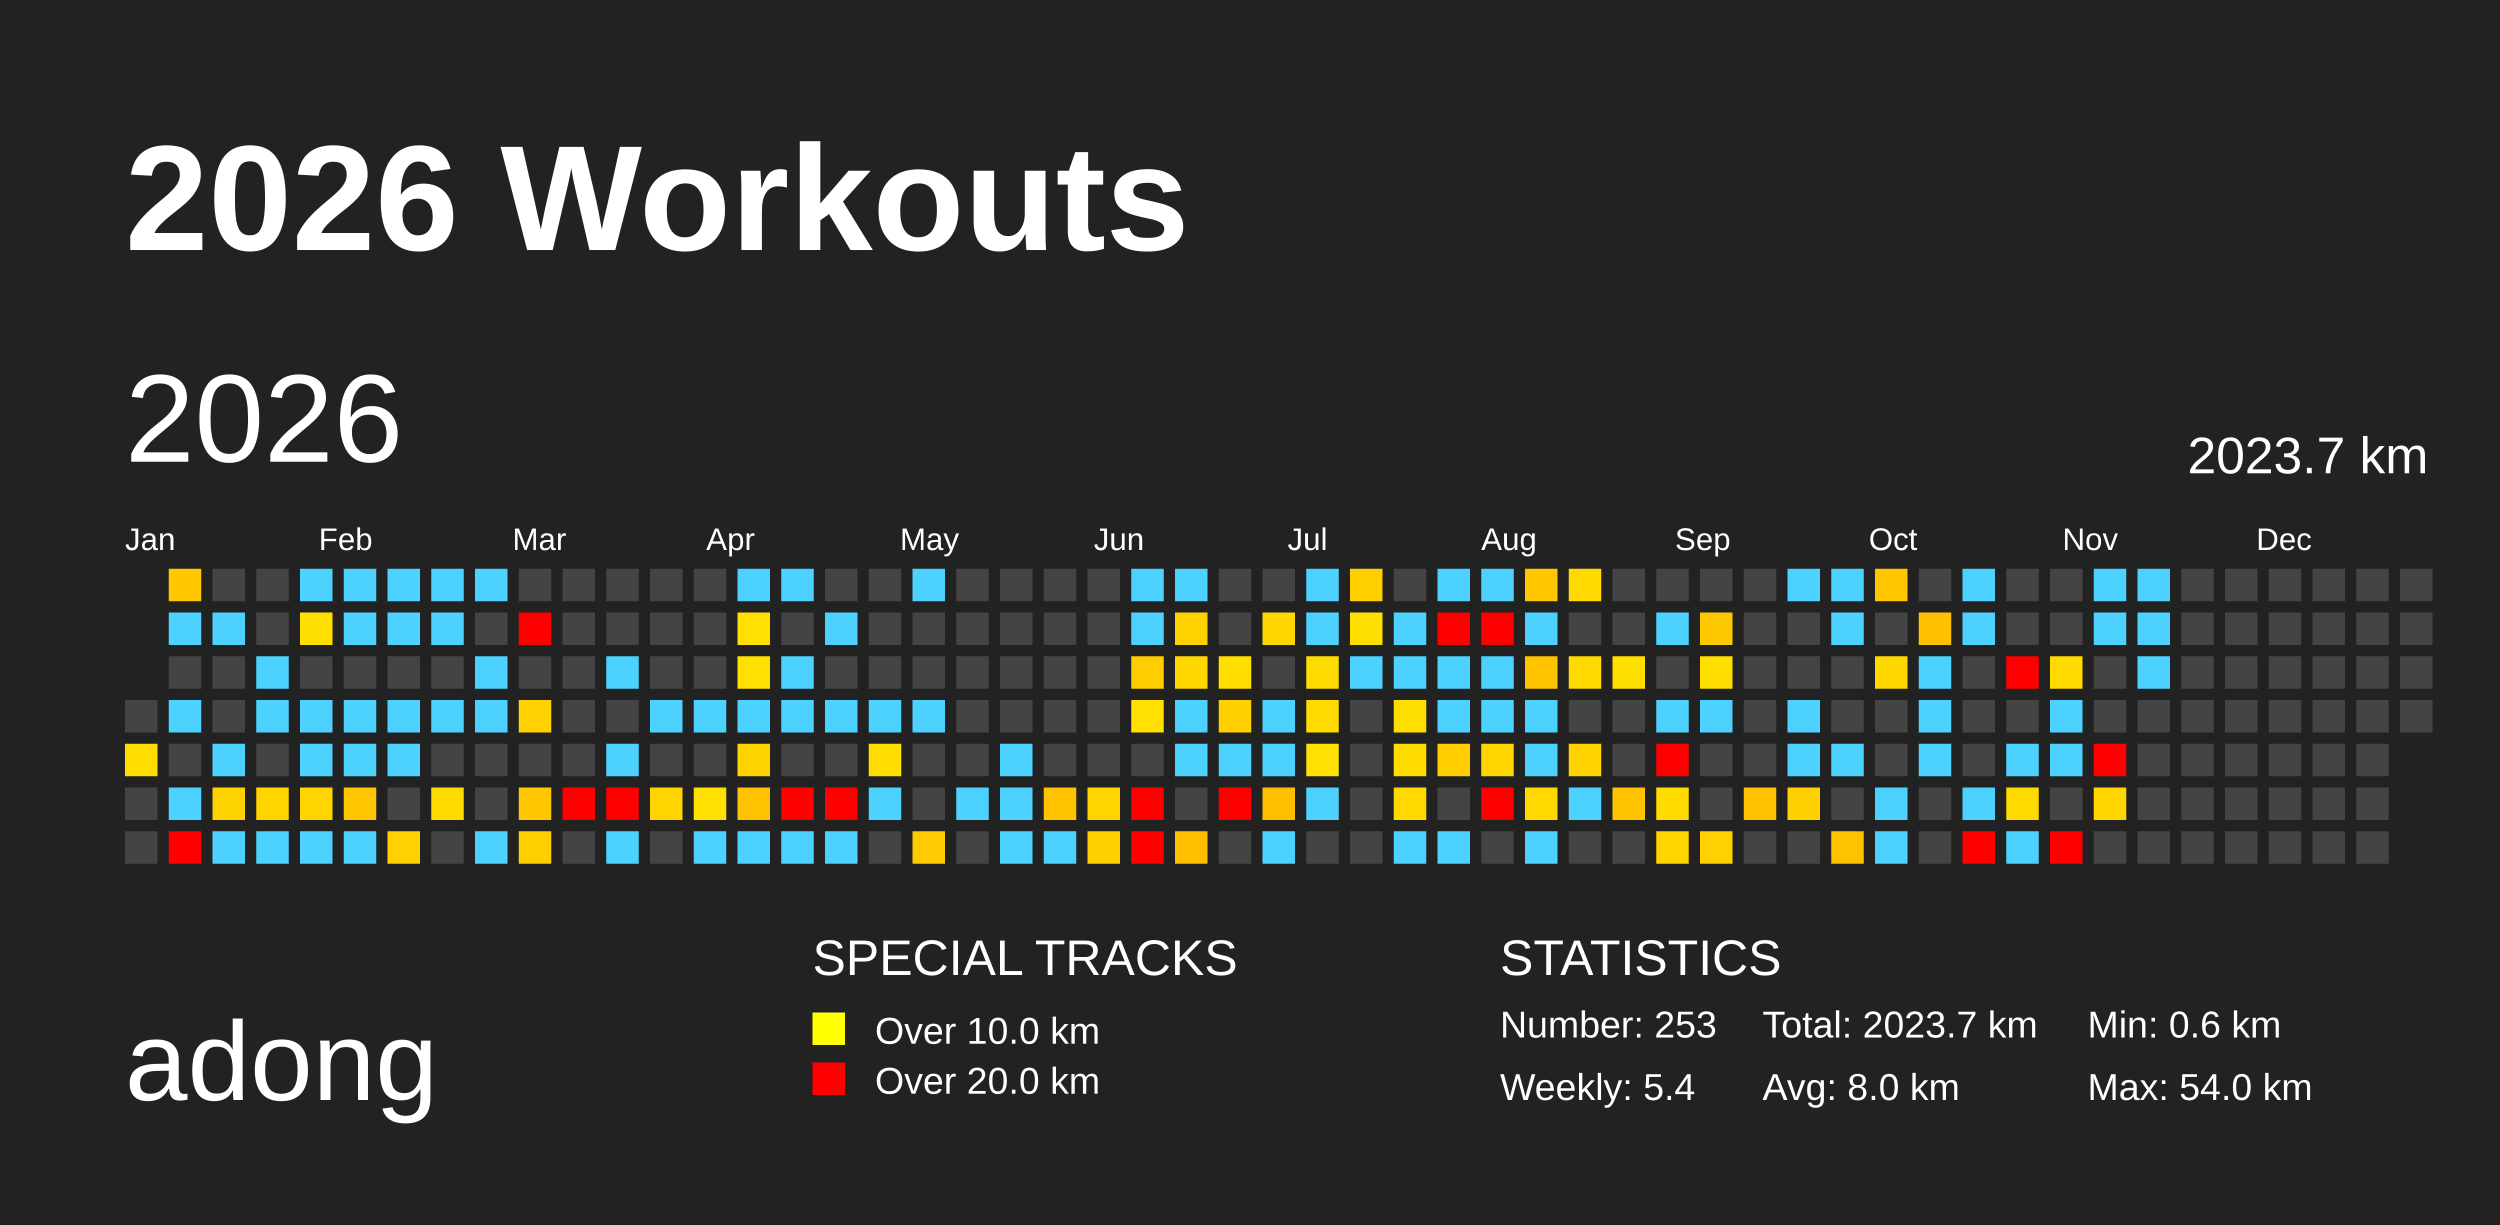
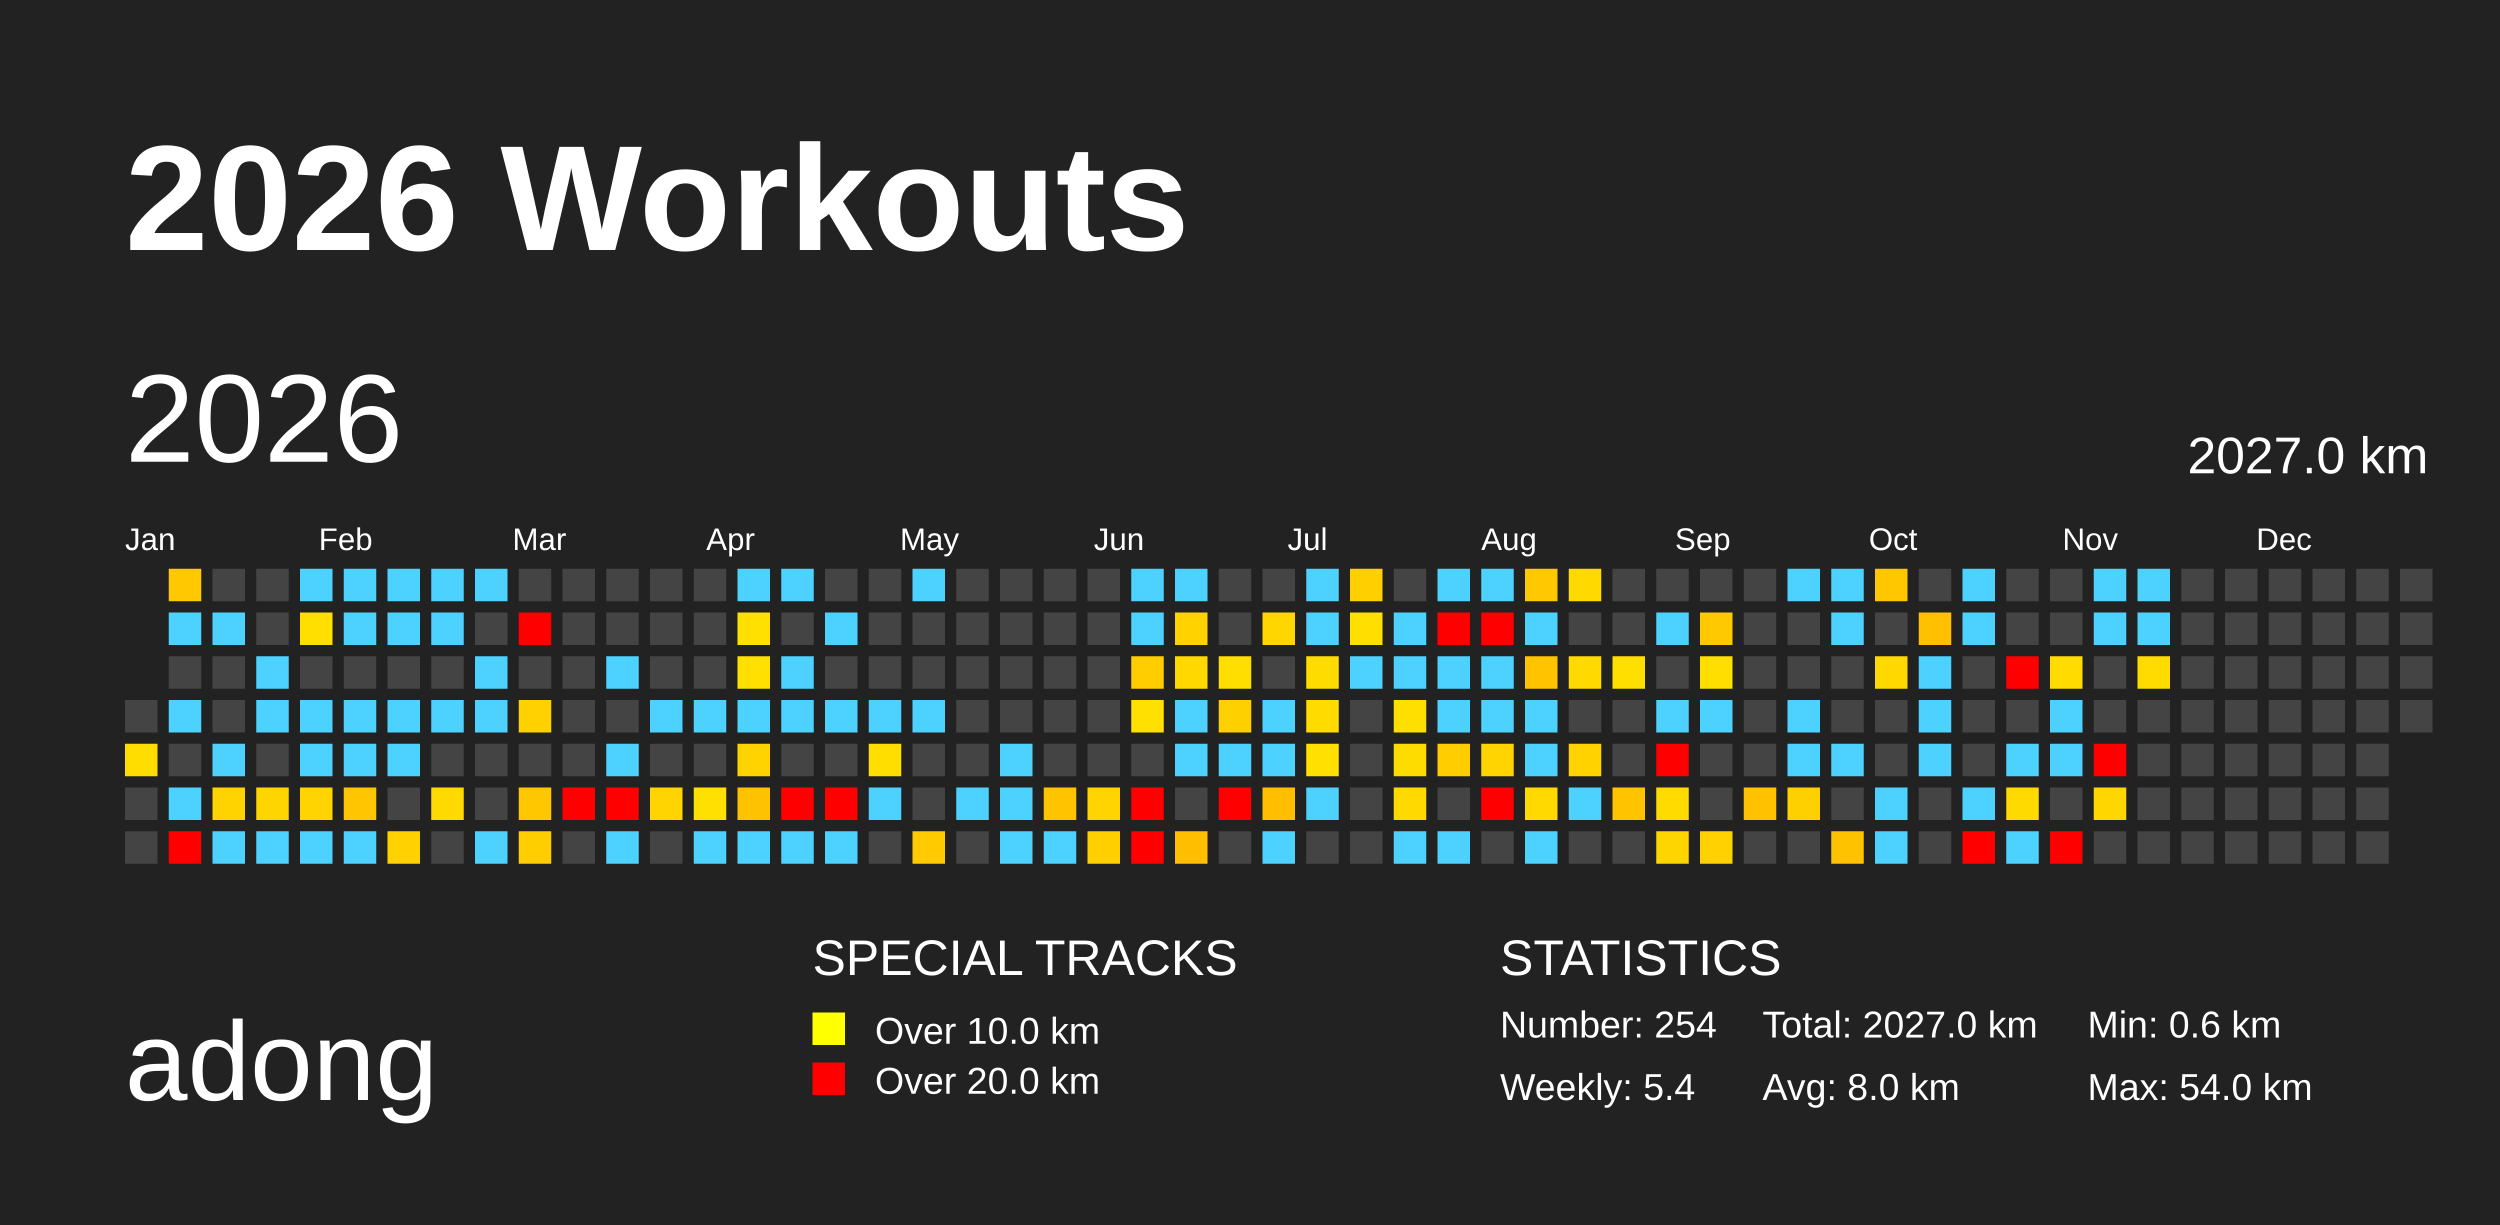
<svg xmlns="http://www.w3.org/2000/svg" baseProfile="full" height="98mm" version="1.1" viewBox="0,0,200,98" width="200mm">
  <defs>
    <pattern height="2" id="indoor-stripe" patternUnits="userSpaceOnUse" width="2">
      <line stroke="white" stroke-opacity="0.45" stroke-width="0.5" x1="0" x2="2" y1="2" y2="0" />
    </pattern>
  </defs>
  <rect fill="#222222" height="98" width="200" x="0" y="0" />
  <text fill="#FFFFFF" style="font-size:12px; font-family:Arial; font-weight:bold;" x="10" y="20">2026 Workouts</text>
  <text fill="#FFFFFF" style="font-size:9px; font-family:Arial" x="10" y="88">adong</text>
  <text fill="#FFFFFF" style="font-size:4px; font-family:Arial" x="65" y="78">SPECIAL TRACKS</text>
  <rect fill="yellow" height="2.6" width="2.6" x="65" y="81" />
  <text fill="#FFFFFF" style="font-size:3px; font-family:Arial" x="70" y="83.5">Over 10.0 km</text>
  <rect fill="red" height="2.6" width="2.6" x="65" y="85" />
  <text fill="#FFFFFF" style="font-size:3px; font-family:Arial" x="70" y="87.5">Over 20.0 km</text>
  <text fill="#FFFFFF" style="font-size:4px; font-family:Arial" x="120" y="78">STATISTICS</text>
-   <text fill="#FFFFFF" style="font-size:3px; font-family:Arial" x="120" y="83">Number: 253</text>
+   <text fill="#FFFFFF" style="font-size:3px; font-family:Arial" x="120" y="83">Number: 254</text>
  <text fill="#FFFFFF" style="font-size:3px; font-family:Arial" x="120" y="88">Weekly: 5.4</text>
-   <text fill="#FFFFFF" style="font-size:3px; font-family:Arial" x="141" y="83">Total: 2023.7 km</text>
+   <text fill="#FFFFFF" style="font-size:3px; font-family:Arial" x="141" y="83">Total: 2027.0 km</text>
  <text fill="#FFFFFF" style="font-size:3px; font-family:Arial" x="141" y="88">Avg: 8.0 km</text>
  <text fill="#FFFFFF" style="font-size:3px; font-family:Arial" x="167" y="83">Min: 0.6 km</text>
  <text fill="#FFFFFF" style="font-size:3px; font-family:Arial" x="167" y="88">Max: 54.0 km</text>
  <text dominant-baseline="hanging" fill="#FFFFFF" style="font-size:10.0px; font-family:Arial;" x="10" y="30">2026</text>
-   <text dominant-baseline="hanging" fill="#FFFFFF" style="font-size:4.125px; font-family:Arial;" x="175" y="35">2023.7 km</text>
+   <text dominant-baseline="hanging" fill="#FFFFFF" style="font-size:4.125px; font-family:Arial;" x="175" y="35">2027.0 km</text>
  <text fill="#FFFFFF" style="font-size:2.5px; font-family:Arial" x="10.0" y="44">Jan</text>
  <text fill="#FFFFFF" style="font-size:2.5px; font-family:Arial" x="25.5" y="44">Feb</text>
  <text fill="#FFFFFF" style="font-size:2.5px; font-family:Arial" x="41.0" y="44">Mar</text>
  <text fill="#FFFFFF" style="font-size:2.5px; font-family:Arial" x="56.5" y="44">Apr</text>
  <text fill="#FFFFFF" style="font-size:2.5px; font-family:Arial" x="72.0" y="44">May</text>
  <text fill="#FFFFFF" style="font-size:2.5px; font-family:Arial" x="87.5" y="44">Jun</text>
  <text fill="#FFFFFF" style="font-size:2.5px; font-family:Arial" x="103.0" y="44">Jul</text>
  <text fill="#FFFFFF" style="font-size:2.5px; font-family:Arial" x="118.5" y="44">Aug</text>
  <text fill="#FFFFFF" style="font-size:2.5px; font-family:Arial" x="134.0" y="44">Sep</text>
  <text fill="#FFFFFF" style="font-size:2.5px; font-family:Arial" x="149.5" y="44">Oct</text>
  <text fill="#FFFFFF" style="font-size:2.5px; font-family:Arial" x="165.0" y="44">Nov</text>
  <text fill="#FFFFFF" style="font-size:2.5px; font-family:Arial" x="180.5" y="44">Dec</text>
  <rect fill="#444444" height="2.6" width="2.6" x="10.0" y="56.0" />
  <rect fill="#ffdd00" height="2.6" width="2.6" x="10.0" y="59.5" />
  <rect fill="#444444" height="2.6" width="2.6" x="10.0" y="63.0" />
  <rect fill="#444444" height="2.6" width="2.6" x="10.0" y="66.5" />
  <rect fill="#ffc800" height="2.6" width="2.6" x="13.5" y="45.5" />
  <rect fill="#4dd2ff" height="2.6" width="2.6" x="13.5" y="49.0" />
  <rect fill="#444444" height="2.6" width="2.6" x="13.5" y="52.5" />
  <rect fill="#4dd2ff" height="2.6" width="2.6" x="13.5" y="56.0" />
  <rect fill="#444444" height="2.6" width="2.6" x="13.5" y="59.5" />
  <rect fill="#4dd2ff" height="2.6" width="2.6" x="13.5" y="63.0" />
  <rect fill="red" height="2.6" width="2.6" x="13.5" y="66.5" />
  <rect fill="#444444" height="2.6" width="2.6" x="17.0" y="45.5" />
  <rect fill="#4dd2ff" height="2.6" width="2.6" x="17.0" y="49.0" />
  <rect fill="#444444" height="2.6" width="2.6" x="17.0" y="52.5" />
  <rect fill="#444444" height="2.6" width="2.6" x="17.0" y="56.0" />
  <rect fill="#4dd2ff" height="2.6" width="2.6" x="17.0" y="59.5" />
  <rect fill="#ffd300" height="2.6" width="2.6" x="17.0" y="63.0" />
  <rect fill="#4dd2ff" height="2.6" width="2.6" x="17.0" y="66.5" />
  <rect fill="#444444" height="2.6" width="2.6" x="20.5" y="45.5" />
  <rect fill="#444444" height="2.6" width="2.6" x="20.5" y="49.0" />
  <rect fill="#4dd2ff" height="2.6" width="2.6" x="20.5" y="52.5" />
  <rect fill="#4dd2ff" height="2.6" width="2.6" x="20.5" y="56.0" />
  <rect fill="#444444" height="2.6" width="2.6" x="20.5" y="59.5" />
  <rect fill="#ffd500" height="2.6" width="2.6" x="20.5" y="63.0" />
  <rect fill="#4dd2ff" height="2.6" width="2.6" x="20.5" y="66.5" />
  <rect fill="#4dd2ff" height="2.6" width="2.6" x="24.0" y="45.5" />
  <rect fill="#ffdf00" height="2.6" width="2.6" x="24.0" y="49.0" />
  <rect fill="#444444" height="2.6" width="2.6" x="24.0" y="52.5" />
  <rect fill="#4dd2ff" height="2.6" width="2.6" x="24.0" y="56.0" />
  <rect fill="#4dd2ff" height="2.6" width="2.6" x="24.0" y="59.5" />
  <rect fill="#ffd400" height="2.6" width="2.6" x="24.0" y="63.0" />
  <rect fill="#4dd2ff" height="2.6" width="2.6" x="24.0" y="66.5" />
  <rect fill="#4dd2ff" height="2.6" width="2.6" x="27.5" y="45.5" />
  <rect fill="#4dd2ff" height="2.6" width="2.6" x="27.5" y="49.0" />
  <rect fill="#444444" height="2.6" width="2.6" x="27.5" y="52.5" />
  <rect fill="#4dd2ff" height="2.6" width="2.6" x="27.5" y="56.0" />
  <rect fill="#4dd2ff" height="2.6" width="2.6" x="27.5" y="59.5" />
  <rect fill="#ffc500" height="2.6" width="2.6" x="27.5" y="63.0" />
  <rect fill="#4dd2ff" height="2.6" width="2.6" x="27.5" y="66.5" />
  <rect fill="#4dd2ff" height="2.6" width="2.6" x="31.0" y="45.5" />
  <rect fill="#4dd2ff" height="2.6" width="2.6" x="31.0" y="49.0" />
  <rect fill="#444444" height="2.6" width="2.6" x="31.0" y="52.5" />
  <rect fill="#4dd2ff" height="2.6" width="2.6" x="31.0" y="56.0" />
  <rect fill="#4dd2ff" height="2.6" width="2.6" x="31.0" y="59.5" />
  <rect fill="#444444" height="2.6" width="2.6" x="31.0" y="63.0" />
  <rect fill="#ffd100" height="2.6" width="2.6" x="31.0" y="66.5" />
  <rect fill="#4dd2ff" height="2.6" width="2.6" x="34.5" y="45.5" />
  <rect fill="#4dd2ff" height="2.6" width="2.6" x="34.5" y="49.0" />
  <rect fill="#444444" height="2.6" width="2.6" x="34.5" y="52.5" />
  <rect fill="#4dd2ff" height="2.6" width="2.6" x="34.5" y="56.0" />
  <rect fill="#444444" height="2.6" width="2.6" x="34.5" y="59.5" />
  <rect fill="#ffda00" height="2.6" width="2.6" x="34.5" y="63.0" />
  <rect fill="#444444" height="2.6" width="2.6" x="34.5" y="66.5" />
  <rect fill="#4dd2ff" height="2.6" width="2.6" x="38.0" y="45.5" />
  <rect fill="#444444" height="2.6" width="2.6" x="38.0" y="49.0" />
  <rect fill="#4dd2ff" height="2.6" width="2.6" x="38.0" y="52.5" />
  <rect fill="#4dd2ff" height="2.6" width="2.6" x="38.0" y="56.0" />
  <rect fill="#444444" height="2.6" width="2.6" x="38.0" y="59.5" />
  <rect fill="#444444" height="2.6" width="2.6" x="38.0" y="63.0" />
  <rect fill="#4dd2ff" height="2.6" width="2.6" x="38.0" y="66.5" />
  <rect fill="#444444" height="2.6" width="2.6" x="41.5" y="45.5" />
  <rect fill="red" height="2.6" width="2.6" x="41.5" y="49.0" />
  <rect fill="#444444" height="2.6" width="2.6" x="41.5" y="52.5" />
  <rect fill="#ffd100" height="2.6" width="2.6" x="41.5" y="56.0" />
  <rect fill="#444444" height="2.6" width="2.6" x="41.5" y="59.5" />
  <rect fill="#ffc700" height="2.6" width="2.6" x="41.5" y="63.0" />
  <rect fill="#ffce00" height="2.6" width="2.6" x="41.5" y="66.5" />
  <rect fill="#444444" height="2.6" width="2.6" x="45.0" y="45.5" />
  <rect fill="#444444" height="2.6" width="2.6" x="45.0" y="49.0" />
  <rect fill="#444444" height="2.6" width="2.6" x="45.0" y="52.5" />
  <rect fill="#444444" height="2.6" width="2.6" x="45.0" y="56.0" />
  <rect fill="#444444" height="2.6" width="2.6" x="45.0" y="59.5" />
  <rect fill="red" height="2.6" width="2.6" x="45.0" y="63.0" />
  <rect fill="#444444" height="2.6" width="2.6" x="45.0" y="66.5" />
  <rect fill="#444444" height="2.6" width="2.6" x="48.5" y="45.5" />
  <rect fill="#444444" height="2.6" width="2.6" x="48.5" y="49.0" />
  <rect fill="#4dd2ff" height="2.6" width="2.6" x="48.5" y="52.5" />
  <rect fill="#444444" height="2.6" width="2.6" x="48.5" y="56.0" />
  <rect fill="#4dd2ff" height="2.6" width="2.6" x="48.5" y="59.5" />
  <rect fill="red" height="2.6" width="2.6" x="48.5" y="63.0" />
  <rect fill="#4dd2ff" height="2.6" width="2.6" x="48.5" y="66.5" />
  <rect fill="#444444" height="2.6" width="2.6" x="52.0" y="45.5" />
  <rect fill="#444444" height="2.6" width="2.6" x="52.0" y="49.0" />
  <rect fill="#444444" height="2.6" width="2.6" x="52.0" y="52.5" />
  <rect fill="#4dd2ff" height="2.6" width="2.6" x="52.0" y="56.0" />
  <rect fill="#444444" height="2.6" width="2.6" x="52.0" y="59.5" />
  <rect fill="#ffd400" height="2.6" width="2.6" x="52.0" y="63.0" />
  <rect fill="#444444" height="2.6" width="2.6" x="52.0" y="66.5" />
  <rect fill="#444444" height="2.6" width="2.6" x="55.5" y="45.5" />
  <rect fill="#444444" height="2.6" width="2.6" x="55.5" y="49.0" />
  <rect fill="#444444" height="2.6" width="2.6" x="55.5" y="52.5" />
  <rect fill="#4dd2ff" height="2.6" width="2.6" x="55.5" y="56.0" />
  <rect fill="#444444" height="2.6" width="2.6" x="55.5" y="59.5" />
  <rect fill="#ffe000" height="2.6" width="2.6" x="55.5" y="63.0" />
  <rect fill="#4dd2ff" height="2.6" width="2.6" x="55.5" y="66.5" />
  <rect fill="#4dd2ff" height="2.6" width="2.6" x="59.0" y="45.5" />
  <rect fill="#ffe000" height="2.6" width="2.6" x="59.0" y="49.0" />
  <rect fill="#ffe000" height="2.6" width="2.6" x="59.0" y="52.5" />
  <rect fill="#4dd2ff" height="2.6" width="2.6" x="59.0" y="56.0" />
  <rect fill="#ffd300" height="2.6" width="2.6" x="59.0" y="59.5" />
  <rect fill="#ffc200" height="2.6" width="2.6" x="59.0" y="63.0" />
  <rect fill="#4dd2ff" height="2.6" width="2.6" x="59.0" y="66.5" />
  <rect fill="#4dd2ff" height="2.6" width="2.6" x="62.5" y="45.5" />
  <rect fill="#444444" height="2.6" width="2.6" x="62.5" y="49.0" />
  <rect fill="#4dd2ff" height="2.6" width="2.6" x="62.5" y="52.5" />
  <rect fill="#4dd2ff" height="2.6" width="2.6" x="62.5" y="56.0" />
  <rect fill="#444444" height="2.6" width="2.6" x="62.5" y="59.5" />
  <rect fill="red" height="2.6" width="2.6" x="62.5" y="63.0" />
  <rect fill="#4dd2ff" height="2.6" width="2.6" x="62.5" y="66.5" />
  <rect fill="#444444" height="2.6" width="2.6" x="66.0" y="45.5" />
  <rect fill="#4dd2ff" height="2.6" width="2.6" x="66.0" y="49.0" />
  <rect fill="#444444" height="2.6" width="2.6" x="66.0" y="52.5" />
  <rect fill="#4dd2ff" height="2.6" width="2.6" x="66.0" y="56.0" />
  <rect fill="#444444" height="2.6" width="2.6" x="66.0" y="59.5" />
  <rect fill="red" height="2.6" width="2.6" x="66.0" y="63.0" />
  <rect fill="#4dd2ff" height="2.6" width="2.6" x="66.0" y="66.5" />
  <rect fill="#444444" height="2.6" width="2.6" x="69.5" y="45.5" />
  <rect fill="#444444" height="2.6" width="2.6" x="69.5" y="49.0" />
  <rect fill="#444444" height="2.6" width="2.6" x="69.5" y="52.5" />
  <rect fill="#4dd2ff" height="2.6" width="2.6" x="69.5" y="56.0" />
  <rect fill="#ffde00" height="2.6" width="2.6" x="69.5" y="59.5" />
  <rect fill="#4dd2ff" height="2.6" width="2.6" x="69.5" y="63.0" />
  <rect fill="#444444" height="2.6" width="2.6" x="69.5" y="66.5" />
  <rect fill="#4dd2ff" height="2.6" width="2.6" x="73.0" y="45.5" />
  <rect fill="#444444" height="2.6" width="2.6" x="73.0" y="49.0" />
  <rect fill="#444444" height="2.6" width="2.6" x="73.0" y="52.5" />
  <rect fill="#4dd2ff" height="2.6" width="2.6" x="73.0" y="56.0" />
  <rect fill="#444444" height="2.6" width="2.6" x="73.0" y="59.5" />
  <rect fill="#444444" height="2.6" width="2.6" x="73.0" y="63.0" />
  <rect fill="#ffcb00" height="2.6" width="2.6" x="73.0" y="66.5" />
  <rect fill="#444444" height="2.6" width="2.6" x="76.5" y="45.5" />
  <rect fill="#444444" height="2.6" width="2.6" x="76.5" y="49.0" />
  <rect fill="#444444" height="2.6" width="2.6" x="76.5" y="52.5" />
  <rect fill="#444444" height="2.6" width="2.6" x="76.5" y="56.0" />
  <rect fill="#444444" height="2.6" width="2.6" x="76.5" y="59.5" />
  <rect fill="#4dd2ff" height="2.6" width="2.6" x="76.5" y="63.0" />
  <rect fill="#444444" height="2.6" width="2.6" x="76.5" y="66.5" />
  <rect fill="#444444" height="2.6" width="2.6" x="80.0" y="45.5" />
  <rect fill="#444444" height="2.6" width="2.6" x="80.0" y="49.0" />
  <rect fill="#444444" height="2.6" width="2.6" x="80.0" y="52.5" />
  <rect fill="#444444" height="2.6" width="2.6" x="80.0" y="56.0" />
  <rect fill="#4dd2ff" height="2.6" width="2.6" x="80.0" y="59.5" />
  <rect fill="#4dd2ff" height="2.6" width="2.6" x="80.0" y="63.0" />
  <rect fill="#4dd2ff" height="2.6" width="2.6" x="80.0" y="66.5" />
  <rect fill="#444444" height="2.6" width="2.6" x="83.5" y="45.5" />
  <rect fill="#444444" height="2.6" width="2.6" x="83.5" y="49.0" />
  <rect fill="#444444" height="2.6" width="2.6" x="83.5" y="52.5" />
  <rect fill="#444444" height="2.6" width="2.6" x="83.5" y="56.0" />
  <rect fill="#444444" height="2.6" width="2.6" x="83.5" y="59.5" />
  <rect fill="#ffc300" height="2.6" width="2.6" x="83.5" y="63.0" />
  <rect fill="#4dd2ff" height="2.6" width="2.6" x="83.5" y="66.5" />
  <rect fill="#444444" height="2.6" width="2.6" x="87.0" y="45.5" />
  <rect fill="#444444" height="2.6" width="2.6" x="87.0" y="49.0" />
  <rect fill="#444444" height="2.6" width="2.6" x="87.0" y="52.5" />
  <rect fill="#444444" height="2.6" width="2.6" x="87.0" y="56.0" />
  <rect fill="#444444" height="2.6" width="2.6" x="87.0" y="59.5" />
  <rect fill="#ffd400" height="2.6" width="2.6" x="87.0" y="63.0" />
  <rect fill="#ffcf00" height="2.6" width="2.6" x="87.0" y="66.5" />
  <rect fill="#4dd2ff" height="2.6" width="2.6" x="90.5" y="45.5" />
  <rect fill="#4dd2ff" height="2.6" width="2.6" x="90.5" y="49.0" />
  <rect fill="#ffcd00" height="2.6" width="2.6" x="90.5" y="52.5" />
  <rect fill="#ffe000" height="2.6" width="2.6" x="90.5" y="56.0" />
  <rect fill="#444444" height="2.6" width="2.6" x="90.5" y="59.5" />
  <rect fill="red" height="2.6" width="2.6" x="90.5" y="63.0" />
  <rect fill="red" height="2.6" width="2.6" x="90.5" y="66.5" />
  <rect fill="#4dd2ff" height="2.6" width="2.6" x="94.0" y="45.5" />
  <rect fill="#ffd200" height="2.6" width="2.6" x="94.0" y="49.0" />
  <rect fill="#ffd800" height="2.6" width="2.6" x="94.0" y="52.5" />
  <rect fill="#4dd2ff" height="2.6" width="2.6" x="94.0" y="56.0" />
  <rect fill="#4dd2ff" height="2.6" width="2.6" x="94.0" y="59.5" />
  <rect fill="#444444" height="2.6" width="2.6" x="94.0" y="63.0" />
  <rect fill="#ffbf00" height="2.6" width="2.6" x="94.0" y="66.5" />
  <rect fill="#444444" height="2.6" width="2.6" x="97.5" y="45.5" />
  <rect fill="#444444" height="2.6" width="2.6" x="97.5" y="49.0" />
  <rect fill="#ffde00" height="2.6" width="2.6" x="97.5" y="52.5" />
  <rect fill="#ffd000" height="2.6" width="2.6" x="97.5" y="56.0" />
  <rect fill="#4dd2ff" height="2.6" width="2.6" x="97.5" y="59.5" />
  <rect fill="red" height="2.6" width="2.6" x="97.5" y="63.0" />
  <rect fill="#444444" height="2.6" width="2.6" x="97.5" y="66.5" />
  <rect fill="#444444" height="2.6" width="2.6" x="101.0" y="45.5" />
  <rect fill="#ffd600" height="2.6" width="2.6" x="101.0" y="49.0" />
  <rect fill="#444444" height="2.6" width="2.6" x="101.0" y="52.5" />
  <rect fill="#4dd2ff" height="2.6" width="2.6" x="101.0" y="56.0" />
  <rect fill="#4dd2ff" height="2.6" width="2.6" x="101.0" y="59.5" />
  <rect fill="#ffbf00" height="2.6" width="2.6" x="101.0" y="63.0" />
  <rect fill="#4dd2ff" height="2.6" width="2.6" x="101.0" y="66.5" />
  <rect fill="#4dd2ff" height="2.6" width="2.6" x="104.5" y="45.5" />
  <rect fill="#4dd2ff" height="2.6" width="2.6" x="104.5" y="49.0" />
  <rect fill="#ffdc00" height="2.6" width="2.6" x="104.5" y="52.5" />
  <rect fill="#ffdb00" height="2.6" width="2.6" x="104.5" y="56.0" />
  <rect fill="#ffe000" height="2.6" width="2.6" x="104.5" y="59.5" />
  <rect fill="#4dd2ff" height="2.6" width="2.6" x="104.5" y="63.0" />
  <rect fill="#444444" height="2.6" width="2.6" x="104.5" y="66.5" />
  <rect fill="#ffcf00" height="2.6" width="2.6" x="108.0" y="45.5" />
  <rect fill="#ffdf00" height="2.6" width="2.6" x="108.0" y="49.0" />
  <rect fill="#4dd2ff" height="2.6" width="2.6" x="108.0" y="52.5" />
  <rect fill="#444444" height="2.6" width="2.6" x="108.0" y="56.0" />
  <rect fill="#444444" height="2.6" width="2.6" x="108.0" y="59.5" />
  <rect fill="#444444" height="2.6" width="2.6" x="108.0" y="63.0" />
  <rect fill="#444444" height="2.6" width="2.6" x="108.0" y="66.5" />
  <rect fill="#444444" height="2.6" width="2.6" x="111.5" y="45.5" />
  <rect fill="#4dd2ff" height="2.6" width="2.6" x="111.5" y="49.0" />
  <rect fill="#4dd2ff" height="2.6" width="2.6" x="111.5" y="52.5" />
  <rect fill="#ffdf00" height="2.6" width="2.6" x="111.5" y="56.0" />
  <rect fill="#ffdc00" height="2.6" width="2.6" x="111.5" y="59.5" />
  <rect fill="#ffd900" height="2.6" width="2.6" x="111.5" y="63.0" />
  <rect fill="#4dd2ff" height="2.6" width="2.6" x="111.5" y="66.5" />
  <rect fill="#4dd2ff" height="2.6" width="2.6" x="115.0" y="45.5" />
  <rect fill="red" height="2.6" width="2.6" x="115.0" y="49.0" />
  <rect fill="#4dd2ff" height="2.6" width="2.6" x="115.0" y="52.5" />
  <rect fill="#4dd2ff" height="2.6" width="2.6" x="115.0" y="56.0" />
  <rect fill="#ffcd00" height="2.6" width="2.6" x="115.0" y="59.5" />
  <rect fill="#444444" height="2.6" width="2.6" x="115.0" y="63.0" />
  <rect fill="#4dd2ff" height="2.6" width="2.6" x="115.0" y="66.5" />
  <rect fill="#4dd2ff" height="2.6" width="2.6" x="118.5" y="45.5" />
  <rect fill="red" height="2.6" width="2.6" x="118.5" y="49.0" />
  <rect fill="#4dd2ff" height="2.6" width="2.6" x="118.5" y="52.5" />
  <rect fill="#4dd2ff" height="2.6" width="2.6" x="118.5" y="56.0" />
  <rect fill="#ffd400" height="2.6" width="2.6" x="118.5" y="59.5" />
  <rect fill="red" height="2.6" width="2.6" x="118.5" y="63.0" />
  <rect fill="#444444" height="2.6" width="2.6" x="118.5" y="66.5" />
  <rect fill="#ffc800" height="2.6" width="2.6" x="122.0" y="45.5" />
  <rect fill="#4dd2ff" height="2.6" width="2.6" x="122.0" y="49.0" />
  <rect fill="#ffc300" height="2.6" width="2.6" x="122.0" y="52.5" />
  <rect fill="#4dd2ff" height="2.6" width="2.6" x="122.0" y="56.0" />
  <rect fill="#4dd2ff" height="2.6" width="2.6" x="122.0" y="59.5" />
  <rect fill="#ffd900" height="2.6" width="2.6" x="122.0" y="63.0" />
  <rect fill="#4dd2ff" height="2.6" width="2.6" x="122.0" y="66.5" />
  <rect fill="#ffd900" height="2.6" width="2.6" x="125.5" y="45.5" />
  <rect fill="#444444" height="2.6" width="2.6" x="125.5" y="49.0" />
  <rect fill="#ffd900" height="2.6" width="2.6" x="125.5" y="52.5" />
  <rect fill="#444444" height="2.6" width="2.6" x="125.5" y="56.0" />
  <rect fill="#ffd200" height="2.6" width="2.6" x="125.5" y="59.5" />
  <rect fill="#4dd2ff" height="2.6" width="2.6" x="125.5" y="63.0" />
  <rect fill="#444444" height="2.6" width="2.6" x="125.5" y="66.5" />
  <rect fill="#444444" height="2.6" width="2.6" x="129.0" y="45.5" />
  <rect fill="#444444" height="2.6" width="2.6" x="129.0" y="49.0" />
  <rect fill="#ffdf00" height="2.6" width="2.6" x="129.0" y="52.5" />
  <rect fill="#444444" height="2.6" width="2.6" x="129.0" y="56.0" />
  <rect fill="#444444" height="2.6" width="2.6" x="129.0" y="59.5" />
  <rect fill="#ffc300" height="2.6" width="2.6" x="129.0" y="63.0" />
  <rect fill="#444444" height="2.6" width="2.6" x="129.0" y="66.5" />
  <rect fill="#444444" height="2.6" width="2.6" x="132.5" y="45.5" />
  <rect fill="#4dd2ff" height="2.6" width="2.6" x="132.5" y="49.0" />
  <rect fill="#444444" height="2.6" width="2.6" x="132.5" y="52.5" />
  <rect fill="#4dd2ff" height="2.6" width="2.6" x="132.5" y="56.0" />
  <rect fill="red" height="2.6" width="2.6" x="132.5" y="59.5" />
  <rect fill="#ffdb00" height="2.6" width="2.6" x="132.5" y="63.0" />
  <rect fill="#ffd500" height="2.6" width="2.6" x="132.5" y="66.5" />
  <rect fill="#444444" height="2.6" width="2.6" x="136.0" y="45.5" />
  <rect fill="#ffc900" height="2.6" width="2.6" x="136.0" y="49.0" />
  <rect fill="#ffde00" height="2.6" width="2.6" x="136.0" y="52.5" />
  <rect fill="#4dd2ff" height="2.6" width="2.6" x="136.0" y="56.0" />
  <rect fill="#444444" height="2.6" width="2.6" x="136.0" y="59.5" />
  <rect fill="#444444" height="2.6" width="2.6" x="136.0" y="63.0" />
  <rect fill="#ffd100" height="2.6" width="2.6" x="136.0" y="66.5" />
  <rect fill="#444444" height="2.6" width="2.6" x="139.5" y="45.5" />
  <rect fill="#444444" height="2.6" width="2.6" x="139.5" y="49.0" />
  <rect fill="#444444" height="2.6" width="2.6" x="139.5" y="52.5" />
  <rect fill="#444444" height="2.6" width="2.6" x="139.5" y="56.0" />
  <rect fill="#444444" height="2.6" width="2.6" x="139.5" y="59.5" />
  <rect fill="#ffc100" height="2.6" width="2.6" x="139.5" y="63.0" />
  <rect fill="#444444" height="2.6" width="2.6" x="139.5" y="66.5" />
  <rect fill="#4dd2ff" height="2.6" width="2.6" x="143.0" y="45.5" />
  <rect fill="#444444" height="2.6" width="2.6" x="143.0" y="49.0" />
  <rect fill="#444444" height="2.6" width="2.6" x="143.0" y="52.5" />
  <rect fill="#4dd2ff" height="2.6" width="2.6" x="143.0" y="56.0" />
  <rect fill="#4dd2ff" height="2.6" width="2.6" x="143.0" y="59.5" />
  <rect fill="#ffd000" height="2.6" width="2.6" x="143.0" y="63.0" />
  <rect fill="#444444" height="2.6" width="2.6" x="143.0" y="66.5" />
  <rect fill="#4dd2ff" height="2.6" width="2.6" x="146.5" y="45.5" />
  <rect fill="#4dd2ff" height="2.6" width="2.6" x="146.5" y="49.0" />
  <rect fill="#444444" height="2.6" width="2.6" x="146.5" y="52.5" />
  <rect fill="#444444" height="2.6" width="2.6" x="146.5" y="56.0" />
  <rect fill="#4dd2ff" height="2.6" width="2.6" x="146.5" y="59.5" />
  <rect fill="#444444" height="2.6" width="2.6" x="146.5" y="63.0" />
  <rect fill="#ffc200" height="2.6" width="2.6" x="146.5" y="66.5" />
  <rect fill="#ffc700" height="2.6" width="2.6" x="150.0" y="45.5" />
  <rect fill="#444444" height="2.6" width="2.6" x="150.0" y="49.0" />
  <rect fill="#ffd800" height="2.6" width="2.6" x="150.0" y="52.5" />
  <rect fill="#444444" height="2.6" width="2.6" x="150.0" y="56.0" />
  <rect fill="#444444" height="2.6" width="2.6" x="150.0" y="59.5" />
  <rect fill="#4dd2ff" height="2.6" width="2.6" x="150.0" y="63.0" />
  <rect fill="#4dd2ff" height="2.6" width="2.6" x="150.0" y="66.5" />
  <rect fill="#444444" height="2.6" width="2.6" x="153.5" y="45.5" />
  <rect fill="#ffc000" height="2.6" width="2.6" x="153.5" y="49.0" />
  <rect fill="#4dd2ff" height="2.6" width="2.6" x="153.5" y="52.5" />
  <rect fill="#4dd2ff" height="2.6" width="2.6" x="153.5" y="56.0" />
  <rect fill="#4dd2ff" height="2.6" width="2.6" x="153.5" y="59.5" />
  <rect fill="#444444" height="2.6" width="2.6" x="153.5" y="63.0" />
  <rect fill="#444444" height="2.6" width="2.6" x="153.5" y="66.5" />
  <rect fill="#4dd2ff" height="2.6" width="2.6" x="157.0" y="45.5" />
  <rect fill="#4dd2ff" height="2.6" width="2.6" x="157.0" y="49.0" />
  <rect fill="#444444" height="2.6" width="2.6" x="157.0" y="52.5" />
  <rect fill="#444444" height="2.6" width="2.6" x="157.0" y="56.0" />
  <rect fill="#444444" height="2.6" width="2.6" x="157.0" y="59.5" />
  <rect fill="#4dd2ff" height="2.6" width="2.6" x="157.0" y="63.0" />
  <rect fill="red" height="2.6" width="2.6" x="157.0" y="66.5" />
  <rect fill="#444444" height="2.6" width="2.6" x="160.5" y="45.5" />
  <rect fill="#444444" height="2.6" width="2.6" x="160.5" y="49.0" />
  <rect fill="red" height="2.6" width="2.6" x="160.5" y="52.5" />
  <rect fill="#444444" height="2.6" width="2.6" x="160.5" y="56.0" />
  <rect fill="#4dd2ff" height="2.6" width="2.6" x="160.5" y="59.5" />
  <rect fill="#ffda00" height="2.6" width="2.6" x="160.5" y="63.0" />
  <rect fill="#4dd2ff" height="2.6" width="2.6" x="160.5" y="66.5" />
  <rect fill="#444444" height="2.6" width="2.6" x="164.0" y="45.5" />
  <rect fill="#444444" height="2.6" width="2.6" x="164.0" y="49.0" />
  <rect fill="#ffdb00" height="2.6" width="2.6" x="164.0" y="52.5" />
  <rect fill="#4dd2ff" height="2.6" width="2.6" x="164.0" y="56.0" />
  <rect fill="#4dd2ff" height="2.6" width="2.6" x="164.0" y="59.5" />
  <rect fill="#444444" height="2.6" width="2.6" x="164.0" y="63.0" />
  <rect fill="red" height="2.6" width="2.6" x="164.0" y="66.5" />
  <rect fill="#4dd2ff" height="2.6" width="2.6" x="167.5" y="45.5" />
  <rect fill="#4dd2ff" height="2.6" width="2.6" x="167.5" y="49.0" />
  <rect fill="#444444" height="2.6" width="2.6" x="167.5" y="52.5" />
  <rect fill="#444444" height="2.6" width="2.6" x="167.5" y="56.0" />
  <rect fill="red" height="2.6" width="2.6" x="167.5" y="59.5" />
  <rect fill="#ffd600" height="2.6" width="2.6" x="167.5" y="63.0" />
  <rect fill="#444444" height="2.6" width="2.6" x="167.5" y="66.5" />
  <rect fill="#4dd2ff" height="2.6" width="2.6" x="171.0" y="45.5" />
  <rect fill="#4dd2ff" height="2.6" width="2.6" x="171.0" y="49.0" />
-   <rect fill="#4dd2ff" height="2.6" width="2.6" x="171.0" y="52.5" />
+   <rect fill="#ffdb00" height="2.6" width="2.6" x="171.0" y="52.5" />
  <rect fill="#444444" height="2.6" width="2.6" x="171.0" y="56.0" />
  <rect fill="#444444" height="2.6" width="2.6" x="171.0" y="59.5" />
  <rect fill="#444444" height="2.6" width="2.6" x="171.0" y="63.0" />
  <rect fill="#444444" height="2.6" width="2.6" x="171.0" y="66.5" />
  <rect fill="#444444" height="2.6" width="2.6" x="174.5" y="45.5" />
  <rect fill="#444444" height="2.6" width="2.6" x="174.5" y="49.0" />
  <rect fill="#444444" height="2.6" width="2.6" x="174.5" y="52.5" />
  <rect fill="#444444" height="2.6" width="2.6" x="174.5" y="56.0" />
  <rect fill="#444444" height="2.6" width="2.6" x="174.5" y="59.5" />
  <rect fill="#444444" height="2.6" width="2.6" x="174.5" y="63.0" />
  <rect fill="#444444" height="2.6" width="2.6" x="174.5" y="66.5" />
  <rect fill="#444444" height="2.6" width="2.6" x="178.0" y="45.5" />
  <rect fill="#444444" height="2.6" width="2.6" x="178.0" y="49.0" />
  <rect fill="#444444" height="2.6" width="2.6" x="178.0" y="52.5" />
  <rect fill="#444444" height="2.6" width="2.6" x="178.0" y="56.0" />
  <rect fill="#444444" height="2.6" width="2.6" x="178.0" y="59.5" />
  <rect fill="#444444" height="2.6" width="2.6" x="178.0" y="63.0" />
  <rect fill="#444444" height="2.6" width="2.6" x="178.0" y="66.5" />
  <rect fill="#444444" height="2.6" width="2.6" x="181.5" y="45.5" />
  <rect fill="#444444" height="2.6" width="2.6" x="181.5" y="49.0" />
  <rect fill="#444444" height="2.6" width="2.6" x="181.5" y="52.5" />
  <rect fill="#444444" height="2.6" width="2.6" x="181.5" y="56.0" />
  <rect fill="#444444" height="2.6" width="2.6" x="181.5" y="59.5" />
  <rect fill="#444444" height="2.6" width="2.6" x="181.5" y="63.0" />
  <rect fill="#444444" height="2.6" width="2.6" x="181.5" y="66.5" />
  <rect fill="#444444" height="2.6" width="2.6" x="185.0" y="45.5" />
  <rect fill="#444444" height="2.6" width="2.6" x="185.0" y="49.0" />
  <rect fill="#444444" height="2.6" width="2.6" x="185.0" y="52.5" />
  <rect fill="#444444" height="2.6" width="2.6" x="185.0" y="56.0" />
  <rect fill="#444444" height="2.6" width="2.6" x="185.0" y="59.5" />
  <rect fill="#444444" height="2.6" width="2.6" x="185.0" y="63.0" />
  <rect fill="#444444" height="2.6" width="2.6" x="185.0" y="66.5" />
  <rect fill="#444444" height="2.6" width="2.6" x="188.5" y="45.5" />
  <rect fill="#444444" height="2.6" width="2.6" x="188.5" y="49.0" />
  <rect fill="#444444" height="2.6" width="2.6" x="188.5" y="52.5" />
  <rect fill="#444444" height="2.6" width="2.6" x="188.5" y="56.0" />
  <rect fill="#444444" height="2.6" width="2.6" x="188.5" y="59.5" />
  <rect fill="#444444" height="2.6" width="2.6" x="188.5" y="63.0" />
  <rect fill="#444444" height="2.6" width="2.6" x="188.5" y="66.5" />
  <rect fill="#444444" height="2.6" width="2.6" x="192.0" y="45.5" />
  <rect fill="#444444" height="2.6" width="2.6" x="192.0" y="49.0" />
  <rect fill="#444444" height="2.6" width="2.6" x="192.0" y="52.5" />
  <rect fill="#444444" height="2.6" width="2.6" x="192.0" y="56.0" />
</svg>
